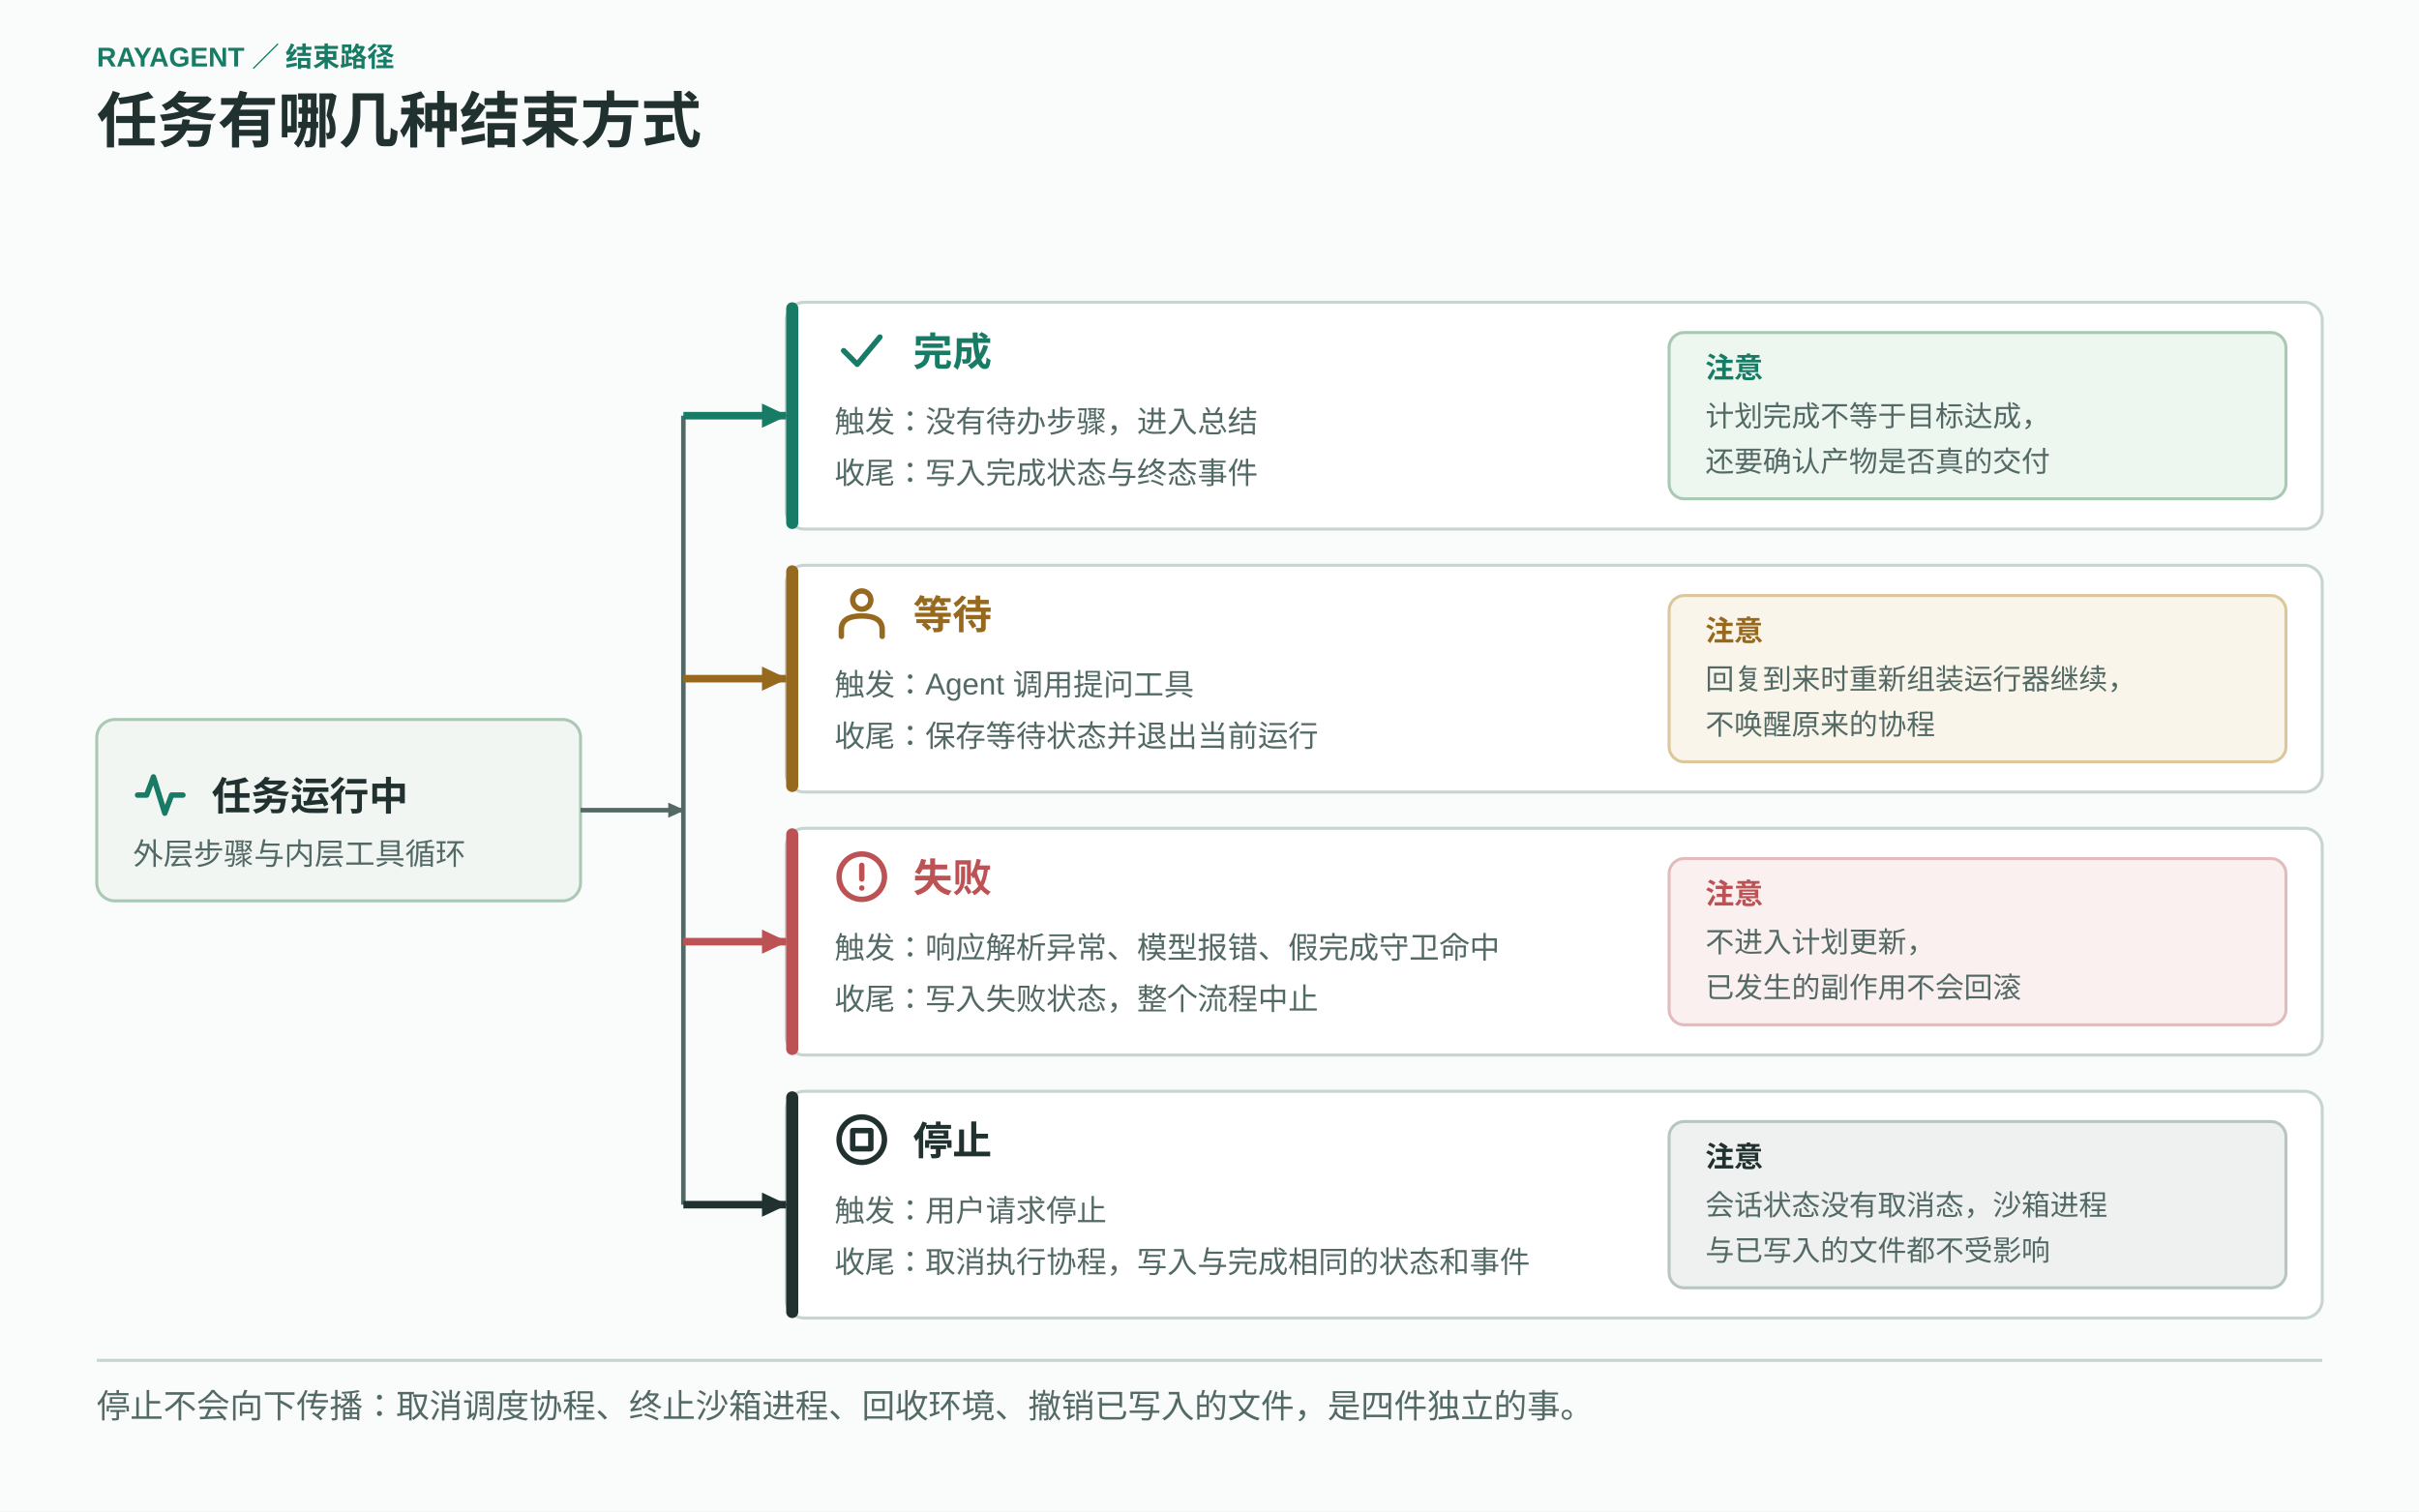
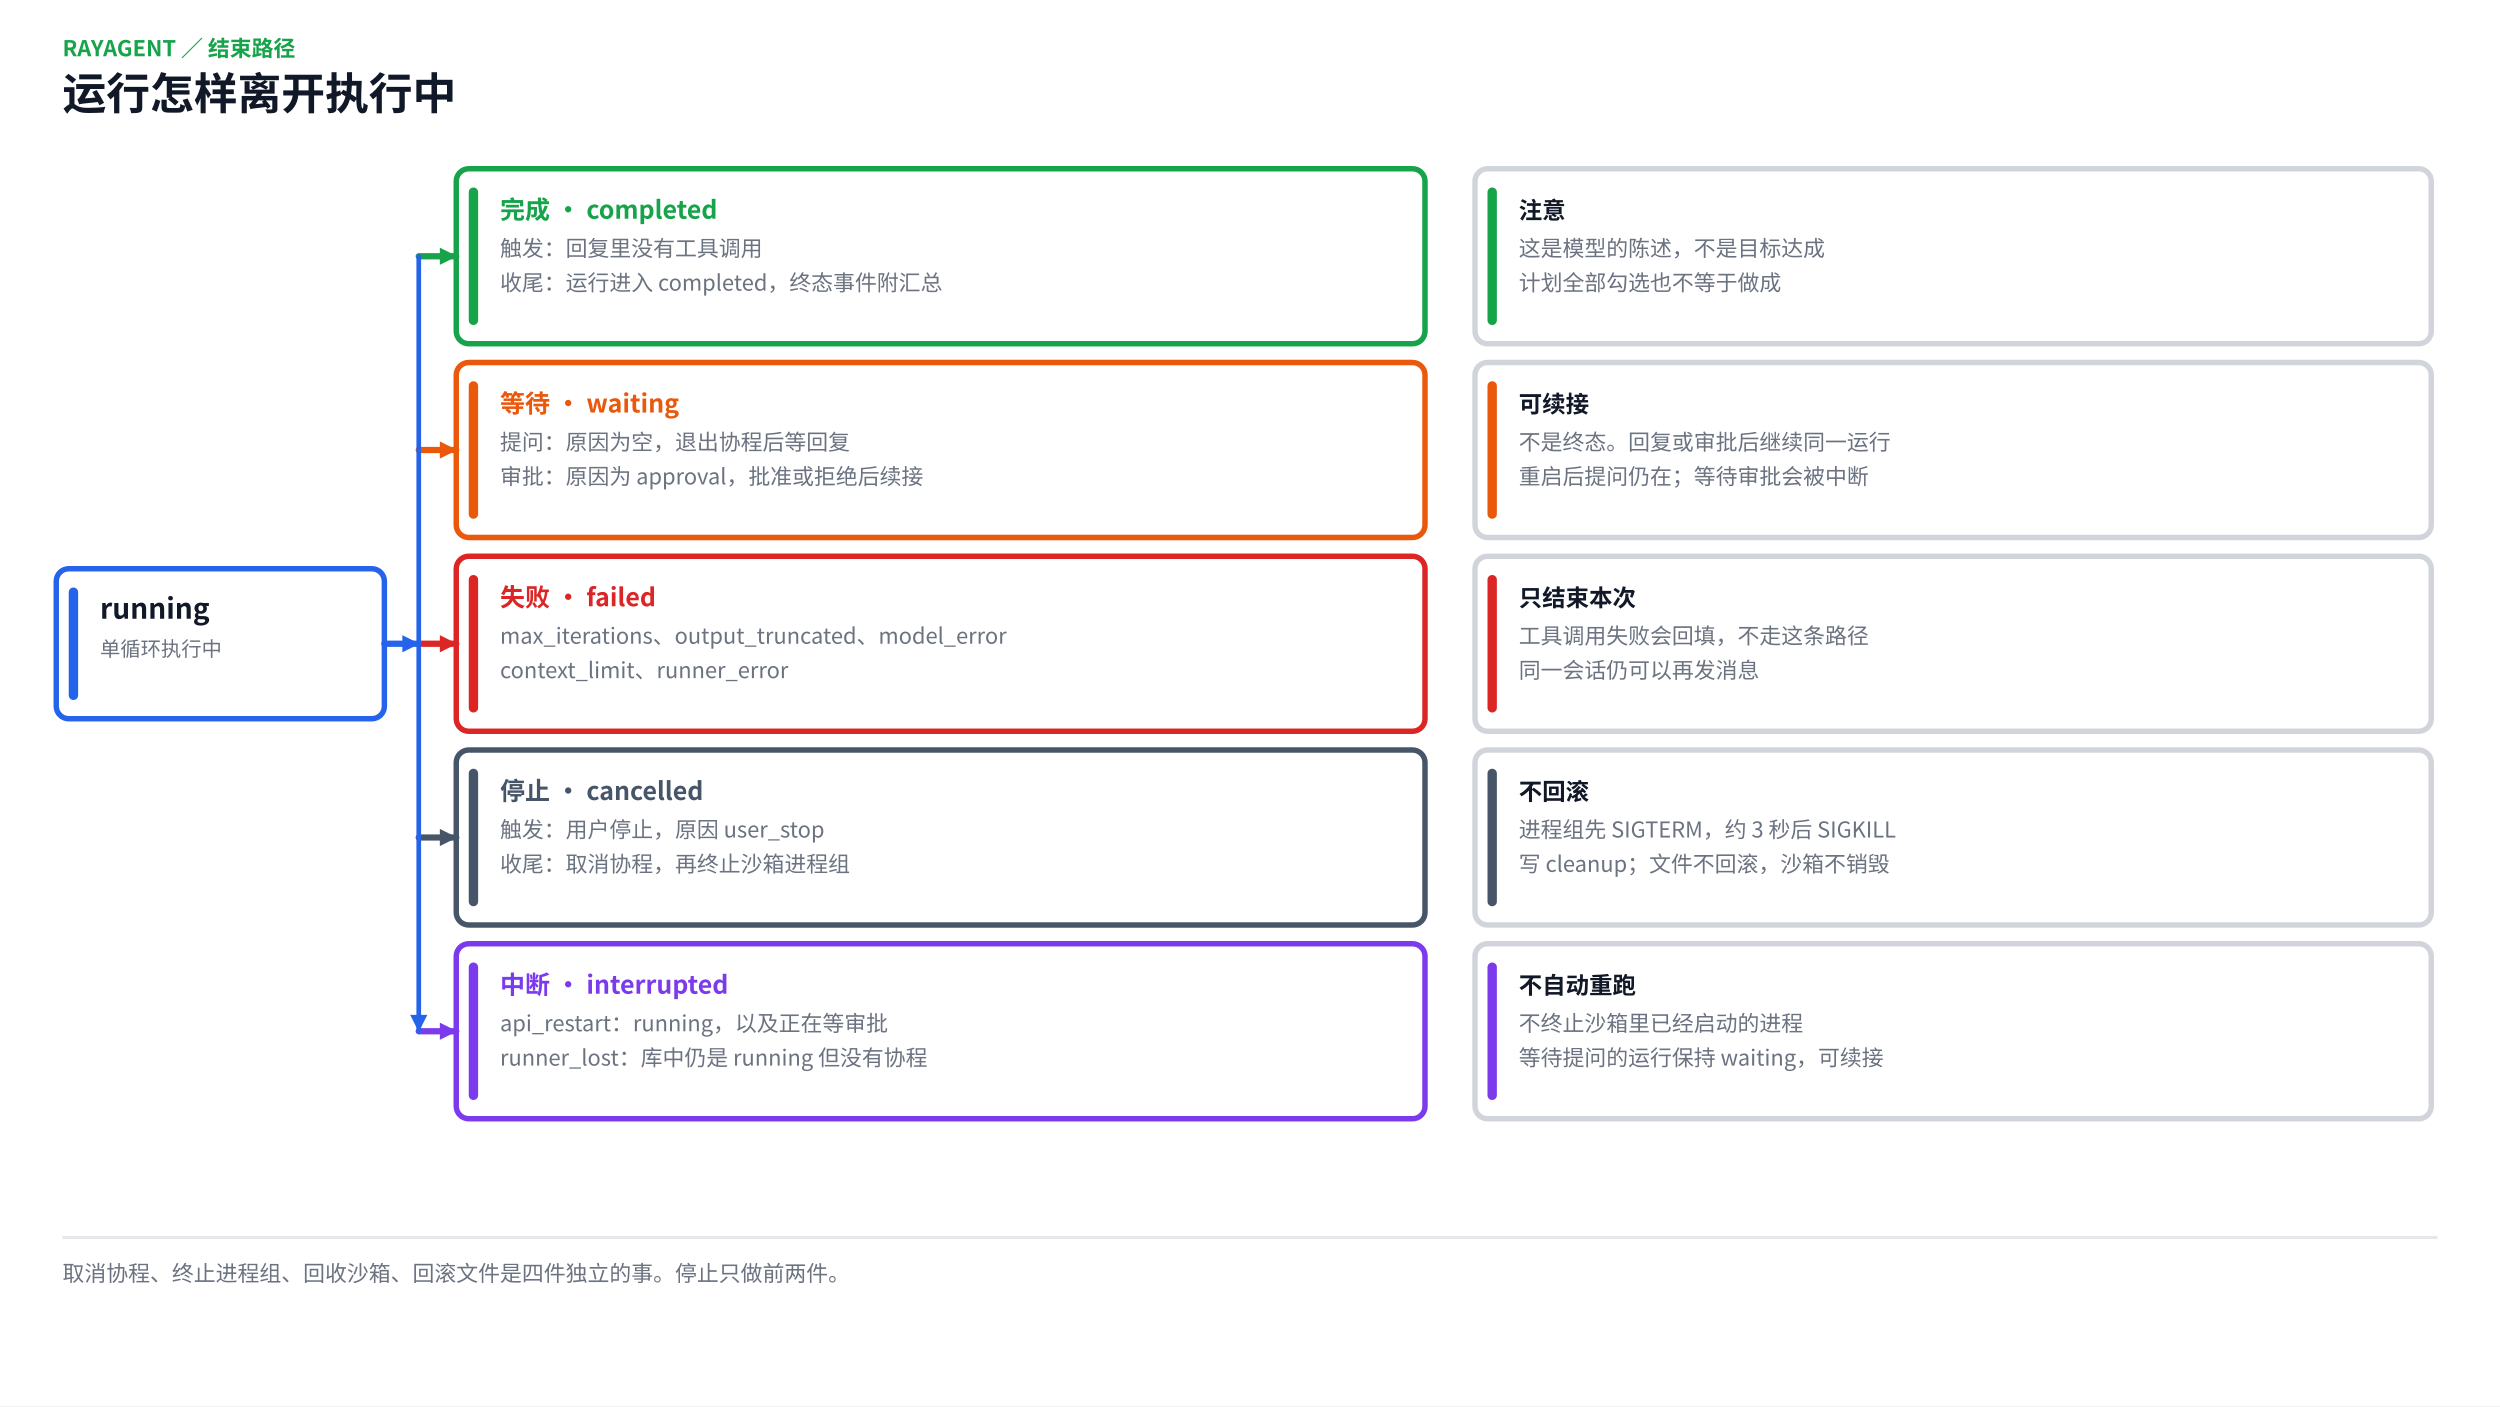
- <svg xmlns="http://www.w3.org/2000/svg" width="1600" height="1000" viewBox="0 0 1600 1000" role="img" aria-labelledby="title desc">
-   <style>text{font-family:"PingFang SC","Microsoft YaHei",Arial,sans-serif;letter-spacing:0}</style>
+ <svg xmlns="http://www.w3.org/2000/svg" width="1600" height="900" viewBox="0 0 1600 900" role="img" aria-labelledby="title desc">
+   <style>text { font-family: 'PingFang SC','Hiragino Sans GB','Noto Sans CJK SC','Noto Sans SC','Source Han Sans SC','Songti SC','Microsoft YaHei','Helvetica Neue',Helvetica,Arial,sans-serif; }</style>
  <defs>
-     <marker id="a-20312f" markerWidth="20" markerHeight="20" refX="18" refY="10" orient="auto-start-reverse" markerUnits="userSpaceOnUse">
-       <path d="M2 2L19 10L2 18Z" fill="#20312f" />
+     <marker id="arr-2563eb" markerUnits="userSpaceOnUse" markerWidth="14" markerHeight="14" refX="12" refY="7" orient="auto">
+       <path d="M1.5 1.5 L12.5 7 L1.5 12.5 Z" fill="#2563eb" />
    </marker>
-     <marker id="b-20312f" markerWidth="14" markerHeight="14" refX="12" refY="7" orient="auto-start-reverse" markerUnits="userSpaceOnUse">
-       <path d="M2 2L13 7L2 12Z" fill="#20312f" />
+     <marker id="arr-16a34a" markerUnits="userSpaceOnUse" markerWidth="14" markerHeight="14" refX="12" refY="7" orient="auto">
+       <path d="M1.5 1.5 L12.5 7 L1.5 12.5 Z" fill="#16a34a" />
    </marker>
-     <marker id="a-3268bf" markerWidth="20" markerHeight="20" refX="18" refY="10" orient="auto-start-reverse" markerUnits="userSpaceOnUse">
-       <path d="M2 2L19 10L2 18Z" fill="#3268bf" />
+     <marker id="arr-ea580c" markerUnits="userSpaceOnUse" markerWidth="14" markerHeight="14" refX="12" refY="7" orient="auto">
+       <path d="M1.5 1.5 L12.5 7 L1.5 12.5 Z" fill="#ea580c" />
    </marker>
-     <marker id="b-3268bf" markerWidth="14" markerHeight="14" refX="12" refY="7" orient="auto-start-reverse" markerUnits="userSpaceOnUse">
-       <path d="M2 2L13 7L2 12Z" fill="#3268bf" />
+     <marker id="arr-dc2626" markerUnits="userSpaceOnUse" markerWidth="14" markerHeight="14" refX="12" refY="7" orient="auto">
+       <path d="M1.5 1.5 L12.5 7 L1.5 12.5 Z" fill="#dc2626" />
    </marker>
-     <marker id="a-177b65" markerWidth="20" markerHeight="20" refX="18" refY="10" orient="auto-start-reverse" markerUnits="userSpaceOnUse">
-       <path d="M2 2L19 10L2 18Z" fill="#177b65" />
+     <marker id="arr-7c3aed" markerUnits="userSpaceOnUse" markerWidth="14" markerHeight="14" refX="12" refY="7" orient="auto">
+       <path d="M1.5 1.5 L12.5 7 L1.5 12.5 Z" fill="#7c3aed" />
    </marker>
-     <marker id="b-177b65" markerWidth="14" markerHeight="14" refX="12" refY="7" orient="auto-start-reverse" markerUnits="userSpaceOnUse">
-       <path d="M2 2L13 7L2 12Z" fill="#177b65" />
+     <marker id="arr-475569" markerUnits="userSpaceOnUse" markerWidth="14" markerHeight="14" refX="12" refY="7" orient="auto">
+       <path d="M1.5 1.5 L12.5 7 L1.5 12.5 Z" fill="#475569" />
    </marker>
-     <marker id="a-97691f" markerWidth="20" markerHeight="20" refX="18" refY="10" orient="auto-start-reverse" markerUnits="userSpaceOnUse">
-       <path d="M2 2L19 10L2 18Z" fill="#97691f" />
-     </marker>
-     <marker id="b-97691f" markerWidth="14" markerHeight="14" refX="12" refY="7" orient="auto-start-reverse" markerUnits="userSpaceOnUse">
-       <path d="M2 2L13 7L2 12Z" fill="#97691f" />
-     </marker>
-     <marker id="a-70579c" markerWidth="20" markerHeight="20" refX="18" refY="10" orient="auto-start-reverse" markerUnits="userSpaceOnUse">
-       <path d="M2 2L19 10L2 18Z" fill="#70579c" />
-     </marker>
-     <marker id="b-70579c" markerWidth="14" markerHeight="14" refX="12" refY="7" orient="auto-start-reverse" markerUnits="userSpaceOnUse">
-       <path d="M2 2L13 7L2 12Z" fill="#70579c" />
-     </marker>
-     <marker id="a-bd5254" markerWidth="20" markerHeight="20" refX="18" refY="10" orient="auto-start-reverse" markerUnits="userSpaceOnUse">
-       <path d="M2 2L19 10L2 18Z" fill="#bd5254" />
-     </marker>
-     <marker id="b-bd5254" markerWidth="14" markerHeight="14" refX="12" refY="7" orient="auto-start-reverse" markerUnits="userSpaceOnUse">
-       <path d="M2 2L13 7L2 12Z" fill="#bd5254" />
-     </marker>
-     <marker id="a-536965" markerWidth="20" markerHeight="20" refX="18" refY="10" orient="auto-start-reverse" markerUnits="userSpaceOnUse">
-       <path d="M2 2L19 10L2 18Z" fill="#536965" />
-     </marker>
-     <marker id="b-536965" markerWidth="14" markerHeight="14" refX="12" refY="7" orient="auto-start-reverse" markerUnits="userSpaceOnUse">
-       <path d="M2 2L13 7L2 12Z" fill="#536965" />
+     <marker id="arr-6b7280" markerUnits="userSpaceOnUse" markerWidth="14" markerHeight="14" refX="12" refY="7" orient="auto">
+       <path d="M1.5 1.5 L12.5 7 L1.5 12.5 Z" fill="#6b7280" />
    </marker>
  </defs>
-   <rect x="0" y="0" width="1600" height="1000" fill="#fafcfb" data-graph-role="background" />
-   <text x="64" y="44" fill="#177b65" font-size="18" font-weight="600" text-anchor="start">RAYAGENT ／ 结束路径</text>
-   <text x="64" y="94" fill="#20312f" font-size="40" font-weight="650" text-anchor="start">任务有哪几种结束方式</text>
-   <rect x="64" y="476" width="320" height="120" rx="12" fill="#f1f6f3" stroke="#a9c9b4" stroke-width="2" data-graph-role="container" />
-   <g transform="translate(88 508) scale(1.5)" fill="none" stroke="#177b65" stroke-width="2.4" stroke-linecap="round" stroke-linejoin="round" data-graph-role="decoration">
-     <path d="M2 12H6L9 4L14 20L17 12H22" />
-   </g>
-   <text x="140" y="536" fill="#20312f" font-size="26" font-weight="600" text-anchor="start">任务运行中</text>
-   <text x="88" y="572" fill="#536965" font-size="20" font-weight="400" text-anchor="start">外层步骤与内层工具循环</text>
-   <path d="M452 275 L452 797" fill="none" stroke="#536965" stroke-width="3" data-graph-role="decoration" />
-   <path d="M384 536 L452 536" fill="none" stroke="#536965" stroke-width="3" stroke-linejoin="round" marker-end="url(#b-536965)" data-graph-role="edge" />
-   <rect x="520" y="200" width="1016" height="150" rx="12" fill="#ffffff" stroke="#c6d5d0" stroke-width="2" data-graph-role="node" />
-   <rect x="520" y="200" width="8" height="150" rx="4" fill="#177b65" stroke="#177b65" stroke-width="0" data-graph-role="node" />
-   <g transform="translate(552 214) scale(1.5)" fill="none" stroke="#177b65" stroke-width="2.4" stroke-linecap="round" stroke-linejoin="round" data-graph-role="decoration">
-     <path d="M4 12L10 18L20 6" />
-   </g>
-   <text x="604" y="242" fill="#177b65" font-size="26" font-weight="650" text-anchor="start">完成</text>
-   <text x="552" y="286" fill="#536965" font-size="20" font-weight="400" text-anchor="start">触发：没有待办步骤，进入总结</text>
-   <text x="552" y="320" fill="#536965" font-size="20" font-weight="400" text-anchor="start">收尾：写入完成状态与终态事件</text>
-   <rect x="1104" y="220" width="408" height="110" rx="10" fill="#edf6ef" stroke="#a9c9b4" stroke-width="2" data-graph-role="node" />
-   <text x="1128" y="250" fill="#177b65" font-size="19" font-weight="600" text-anchor="start">注意</text>
-   <text x="1128" y="282" fill="#536965" font-size="19" font-weight="400" text-anchor="start">计划完成不等于目标达成，</text>
-   <text x="1128" y="312" fill="#536965" font-size="19" font-weight="400" text-anchor="start">还要确认产物是否真的交付</text>
-   <path d="M452 275 L520 275" fill="none" stroke="#177b65" stroke-width="5" stroke-linejoin="round" marker-end="url(#a-177b65)" data-graph-role="edge" />
-   <rect x="520" y="374" width="1016" height="150" rx="12" fill="#ffffff" stroke="#c6d5d0" stroke-width="2" data-graph-role="node" />
-   <rect x="520" y="374" width="8" height="150" rx="4" fill="#97691f" stroke="#97691f" stroke-width="0" data-graph-role="node" />
-   <g transform="translate(552 388) scale(1.5)" fill="none" stroke="#97691f" stroke-width="2.4" stroke-linecap="round" stroke-linejoin="round" data-graph-role="decoration">
-     <path d="M16 6A4 4 0 1 1 8 6A4 4 0 1 1 16 6" />
-     <path d="M3 22V19Q3 13 12 13Q21 13 21 19V22" />
-   </g>
-   <text x="604" y="416" fill="#97691f" font-size="26" font-weight="650" text-anchor="start">等待</text>
-   <text x="552" y="460" fill="#536965" font-size="20" font-weight="400" text-anchor="start">触发：Agent 调用提问工具</text>
-   <text x="552" y="494" fill="#536965" font-size="20" font-weight="400" text-anchor="start">收尾：保存等待状态并退出当前运行</text>
-   <rect x="1104" y="394" width="408" height="110" rx="10" fill="#faf5ea" stroke="#dcc79c" stroke-width="2" data-graph-role="node" />
-   <text x="1128" y="424" fill="#97691f" font-size="19" font-weight="600" text-anchor="start">注意</text>
-   <text x="1128" y="456" fill="#536965" font-size="19" font-weight="400" text-anchor="start">回复到来时重新组装运行器继续，</text>
-   <text x="1128" y="486" fill="#536965" font-size="19" font-weight="400" text-anchor="start">不唤醒原来的协程</text>
-   <path d="M452 449 L520 449" fill="none" stroke="#97691f" stroke-width="5" stroke-linejoin="round" marker-end="url(#a-97691f)" data-graph-role="edge" />
-   <rect x="520" y="548" width="1016" height="150" rx="12" fill="#ffffff" stroke="#c6d5d0" stroke-width="2" data-graph-role="node" />
-   <rect x="520" y="548" width="8" height="150" rx="4" fill="#bd5254" stroke="#bd5254" stroke-width="0" data-graph-role="node" />
-   <g transform="translate(552 562) scale(1.5)" fill="none" stroke="#bd5254" stroke-width="2.4" stroke-linecap="round" stroke-linejoin="round" data-graph-role="decoration">
-     <path d="M12 2A10 10 0 1 1 12 22A10 10 0 1 1 12 2" />
-     <path d="M12 7V13" />
-     <path d="M12 17H12.01" />
-   </g>
-   <text x="604" y="590" fill="#bd5254" font-size="26" font-weight="650" text-anchor="start">失败</text>
-   <text x="552" y="634" fill="#536965" font-size="20" font-weight="400" text-anchor="start">触发：响应解析异常、模型报错、假完成守卫命中</text>
-   <text x="552" y="668" fill="#536965" font-size="20" font-weight="400" text-anchor="start">收尾：写入失败状态，整个流程中止</text>
-   <rect x="1104" y="568" width="408" height="110" rx="10" fill="#fbf0f0" stroke="#e2bcbc" stroke-width="2" data-graph-role="node" />
-   <text x="1128" y="598" fill="#bd5254" font-size="19" font-weight="600" text-anchor="start">注意</text>
-   <text x="1128" y="630" fill="#536965" font-size="19" font-weight="400" text-anchor="start">不进入计划更新，</text>
-   <text x="1128" y="660" fill="#536965" font-size="19" font-weight="400" text-anchor="start">已发生的副作用不会回滚</text>
-   <path d="M452 623 L520 623" fill="none" stroke="#bd5254" stroke-width="5" stroke-linejoin="round" marker-end="url(#a-bd5254)" data-graph-role="edge" />
-   <rect x="520" y="722" width="1016" height="150" rx="12" fill="#ffffff" stroke="#c6d5d0" stroke-width="2" data-graph-role="node" />
-   <rect x="520" y="722" width="8" height="150" rx="4" fill="#20312f" stroke="#20312f" stroke-width="0" data-graph-role="node" />
-   <g transform="translate(552 736) scale(1.5)" fill="none" stroke="#20312f" stroke-width="2.4" stroke-linecap="round" stroke-linejoin="round" data-graph-role="decoration">
-     <path d="M12 2A10 10 0 1 1 12 22A10 10 0 1 1 12 2" />
-     <path d="M8 8H16V16H8Z" />
-   </g>
-   <text x="604" y="764" fill="#20312f" font-size="26" font-weight="650" text-anchor="start">停止</text>
-   <text x="552" y="808" fill="#536965" font-size="20" font-weight="400" text-anchor="start">触发：用户请求停止</text>
-   <text x="552" y="842" fill="#536965" font-size="20" font-weight="400" text-anchor="start">收尾：取消执行协程，写入与完成相同的状态和事件</text>
-   <rect x="1104" y="742" width="408" height="110" rx="10" fill="#eef1f0" stroke="#b8c6c2" stroke-width="2" data-graph-role="node" />
-   <text x="1128" y="772" fill="#20312f" font-size="19" font-weight="600" text-anchor="start">注意</text>
-   <text x="1128" y="804" fill="#536965" font-size="19" font-weight="400" text-anchor="start">会话状态没有取消态，沙箱进程</text>
-   <text x="1128" y="834" fill="#536965" font-size="19" font-weight="400" text-anchor="start">与已写入的文件都不受影响</text>
-   <path d="M452 797 L520 797" fill="none" stroke="#20312f" stroke-width="5" stroke-linejoin="round" marker-end="url(#a-20312f)" data-graph-role="edge" />
-   <path d="M64 900 L1536 900" fill="none" stroke="#c6d5d0" stroke-width="2" data-graph-role="decoration" />
-   <text x="64" y="938" fill="#536965" font-size="22" font-weight="400" text-anchor="start">停止不会向下传播：取消调度协程、终止沙箱进程、回收环境、撤销已写入的文件，是四件独立的事。</text>
+   <rect width="1600" height="900" fill="#ffffff" data-graph-role="background" />
+   <text x="40" y="36" fill="#16a34a" font-size="14" font-weight="600">RAYAGENT ／ 结束路径</text>
+   <text x="40" y="70" fill="#111827" font-size="28" font-weight="700">运行怎样离开执行中</text>
+   <rect x="36" y="364" width="210" height="96" rx="8" fill="#ffffff" stroke="#2563eb" stroke-width="3.5" data-graph-role="node" data-node-id="running" />
+   <rect x="44" y="376" width="6" height="72" rx="3" fill="#2563eb" data-graph-role="decoration" />
+   <text x="64" y="396" fill="#111827" font-size="18" font-weight="600">running</text>
+   <text x="64" y="420" fill="#6b7280" font-size="13">单循环执行中</text>
+   <rect x="292" y="108" width="620" height="112" rx="8" fill="#ffffff" stroke="#16a34a" stroke-width="3.5" data-graph-role="node" data-node-id="done" />
+   <rect x="300" y="120" width="6" height="88" rx="3" fill="#16a34a" data-graph-role="decoration" />
+   <text x="320" y="140" fill="#16a34a" font-size="16" font-weight="600">完成 · completed</text>
+   <text x="320" y="164" fill="#6b7280" font-size="14">触发：回复里没有工具调用</text>
+   <text x="320" y="186" fill="#6b7280" font-size="14">收尾：运行进入 completed，终态事件附汇总</text>
+   <rect x="944" y="108" width="612" height="112" rx="8" fill="#ffffff" stroke="#d1d5db" stroke-width="3.5" data-graph-role="node" data-node-id="note-done" />
+   <rect x="952" y="120" width="6" height="88" rx="3" fill="#16a34a" data-graph-role="decoration" />
+   <text x="972" y="140" fill="#111827" font-size="15" font-weight="600">注意</text>
+   <text x="972" y="164" fill="#6b7280" font-size="14">这是模型的陈述，不是目标达成</text>
+   <text x="972" y="186" fill="#6b7280" font-size="14">计划全部勾选也不等于做成</text>
+   <path d="M 268.0 164.0 L 292.0 164.0" fill="none" stroke="#16a34a" stroke-width="4" stroke-linejoin="round" stroke-linecap="round" marker-end="url(#arr-16a34a)" data-graph-role="edge" />
+   <rect x="292" y="232" width="620" height="112" rx="8" fill="#ffffff" stroke="#ea580c" stroke-width="3.5" data-graph-role="node" data-node-id="wait" />
+   <rect x="300" y="244" width="6" height="88" rx="3" fill="#ea580c" data-graph-role="decoration" />
+   <text x="320" y="264" fill="#ea580c" font-size="16" font-weight="600">等待 · waiting</text>
+   <text x="320" y="288" fill="#6b7280" font-size="14">提问：原因为空，退出协程后等回复</text>
+   <text x="320" y="310" fill="#6b7280" font-size="14">审批：原因为 approval，批准或拒绝后续接</text>
+   <rect x="944" y="232" width="612" height="112" rx="8" fill="#ffffff" stroke="#d1d5db" stroke-width="3.5" data-graph-role="node" data-node-id="note-wait" />
+   <rect x="952" y="244" width="6" height="88" rx="3" fill="#ea580c" data-graph-role="decoration" />
+   <text x="972" y="264" fill="#111827" font-size="15" font-weight="600">可续接</text>
+   <text x="972" y="288" fill="#6b7280" font-size="14">不是终态。回复或审批后继续同一运行</text>
+   <text x="972" y="310" fill="#6b7280" font-size="14">重启后提问仍在；等待审批会被中断</text>
+   <path d="M 268.0 288.0 L 292.0 288.0" fill="none" stroke="#ea580c" stroke-width="4" stroke-linejoin="round" stroke-linecap="round" marker-end="url(#arr-ea580c)" data-graph-role="edge" />
+   <rect x="292" y="356" width="620" height="112" rx="8" fill="#ffffff" stroke="#dc2626" stroke-width="3.5" data-graph-role="node" data-node-id="fail" />
+   <rect x="300" y="368" width="6" height="88" rx="3" fill="#dc2626" data-graph-role="decoration" />
+   <text x="320" y="388" fill="#dc2626" font-size="16" font-weight="600">失败 · failed</text>
+   <text x="320" y="412" fill="#6b7280" font-size="14">max_iterations、output_truncated、model_error</text>
+   <text x="320" y="434" fill="#6b7280" font-size="14">context_limit、runner_error</text>
+   <rect x="944" y="356" width="612" height="112" rx="8" fill="#ffffff" stroke="#d1d5db" stroke-width="3.5" data-graph-role="node" data-node-id="note-fail" />
+   <rect x="952" y="368" width="6" height="88" rx="3" fill="#dc2626" data-graph-role="decoration" />
+   <text x="972" y="388" fill="#111827" font-size="15" font-weight="600">只结束本次</text>
+   <text x="972" y="412" fill="#6b7280" font-size="14">工具调用失败会回填，不走这条路径</text>
+   <text x="972" y="434" fill="#6b7280" font-size="14">同一会话仍可以再发消息</text>
+   <path d="M 268.0 412.0 L 292.0 412.0" fill="none" stroke="#dc2626" stroke-width="4" stroke-linejoin="round" stroke-linecap="round" marker-end="url(#arr-dc2626)" data-graph-role="edge" />
+   <rect x="292" y="480" width="620" height="112" rx="8" fill="#ffffff" stroke="#475569" stroke-width="3.5" data-graph-role="node" data-node-id="stop" />
+   <rect x="300" y="492" width="6" height="88" rx="3" fill="#475569" data-graph-role="decoration" />
+   <text x="320" y="512" fill="#475569" font-size="16" font-weight="600">停止 · cancelled</text>
+   <text x="320" y="536" fill="#6b7280" font-size="14">触发：用户停止，原因 user_stop</text>
+   <text x="320" y="558" fill="#6b7280" font-size="14">收尾：取消协程，再终止沙箱进程组</text>
+   <rect x="944" y="480" width="612" height="112" rx="8" fill="#ffffff" stroke="#d1d5db" stroke-width="3.5" data-graph-role="node" data-node-id="note-stop" />
+   <rect x="952" y="492" width="6" height="88" rx="3" fill="#475569" data-graph-role="decoration" />
+   <text x="972" y="512" fill="#111827" font-size="15" font-weight="600">不回滚</text>
+   <text x="972" y="536" fill="#6b7280" font-size="14">进程组先 SIGTERM，约 3 秒后 SIGKILL</text>
+   <text x="972" y="558" fill="#6b7280" font-size="14">写 cleanup；文件不回滚，沙箱不销毁</text>
+   <path d="M 268.0 536.0 L 292.0 536.0" fill="none" stroke="#475569" stroke-width="4" stroke-linejoin="round" stroke-linecap="round" marker-end="url(#arr-475569)" data-graph-role="edge" />
+   <rect x="292" y="604" width="620" height="112" rx="8" fill="#ffffff" stroke="#7c3aed" stroke-width="3.5" data-graph-role="node" data-node-id="intr" />
+   <rect x="300" y="616" width="6" height="88" rx="3" fill="#7c3aed" data-graph-role="decoration" />
+   <text x="320" y="636" fill="#7c3aed" font-size="16" font-weight="600">中断 · interrupted</text>
+   <text x="320" y="660" fill="#6b7280" font-size="14">api_restart：running，以及正在等审批</text>
+   <text x="320" y="682" fill="#6b7280" font-size="14">runner_lost：库中仍是 running 但没有协程</text>
+   <rect x="944" y="604" width="612" height="112" rx="8" fill="#ffffff" stroke="#d1d5db" stroke-width="3.5" data-graph-role="node" data-node-id="note-intr" />
+   <rect x="952" y="616" width="6" height="88" rx="3" fill="#7c3aed" data-graph-role="decoration" />
+   <text x="972" y="636" fill="#111827" font-size="15" font-weight="600">不自动重跑</text>
+   <text x="972" y="660" fill="#6b7280" font-size="14">不终止沙箱里已经启动的进程</text>
+   <text x="972" y="682" fill="#6b7280" font-size="14">等待提问的运行保持 waiting，可续接</text>
+   <path d="M 268.0 660.0 L 292.0 660.0" fill="none" stroke="#7c3aed" stroke-width="4" stroke-linejoin="round" stroke-linecap="round" marker-end="url(#arr-7c3aed)" data-graph-role="edge" />
+   <path d="M 246.0 412.0 L 268.0 412.0" fill="none" stroke="#2563eb" stroke-width="4" stroke-linejoin="round" stroke-linecap="round" marker-end="url(#arr-2563eb)" data-graph-role="edge" />
+   <path d="M 268.0 164.0 L 268.0 660.0" fill="none" stroke="#2563eb" stroke-width="3" stroke-linejoin="round" stroke-linecap="round" marker-end="url(#arr-2563eb)" data-graph-role="edge" />
+   <path d="M40 792 H1560" fill="none" stroke="#e5e7eb" stroke-width="2" data-graph-role="decoration" />
+   <text x="40" y="820" fill="#6b7280" font-size="14">取消协程、终止进程组、回收沙箱、回滚文件是四件独立的事。停止只做前两件。</text>
</svg>
